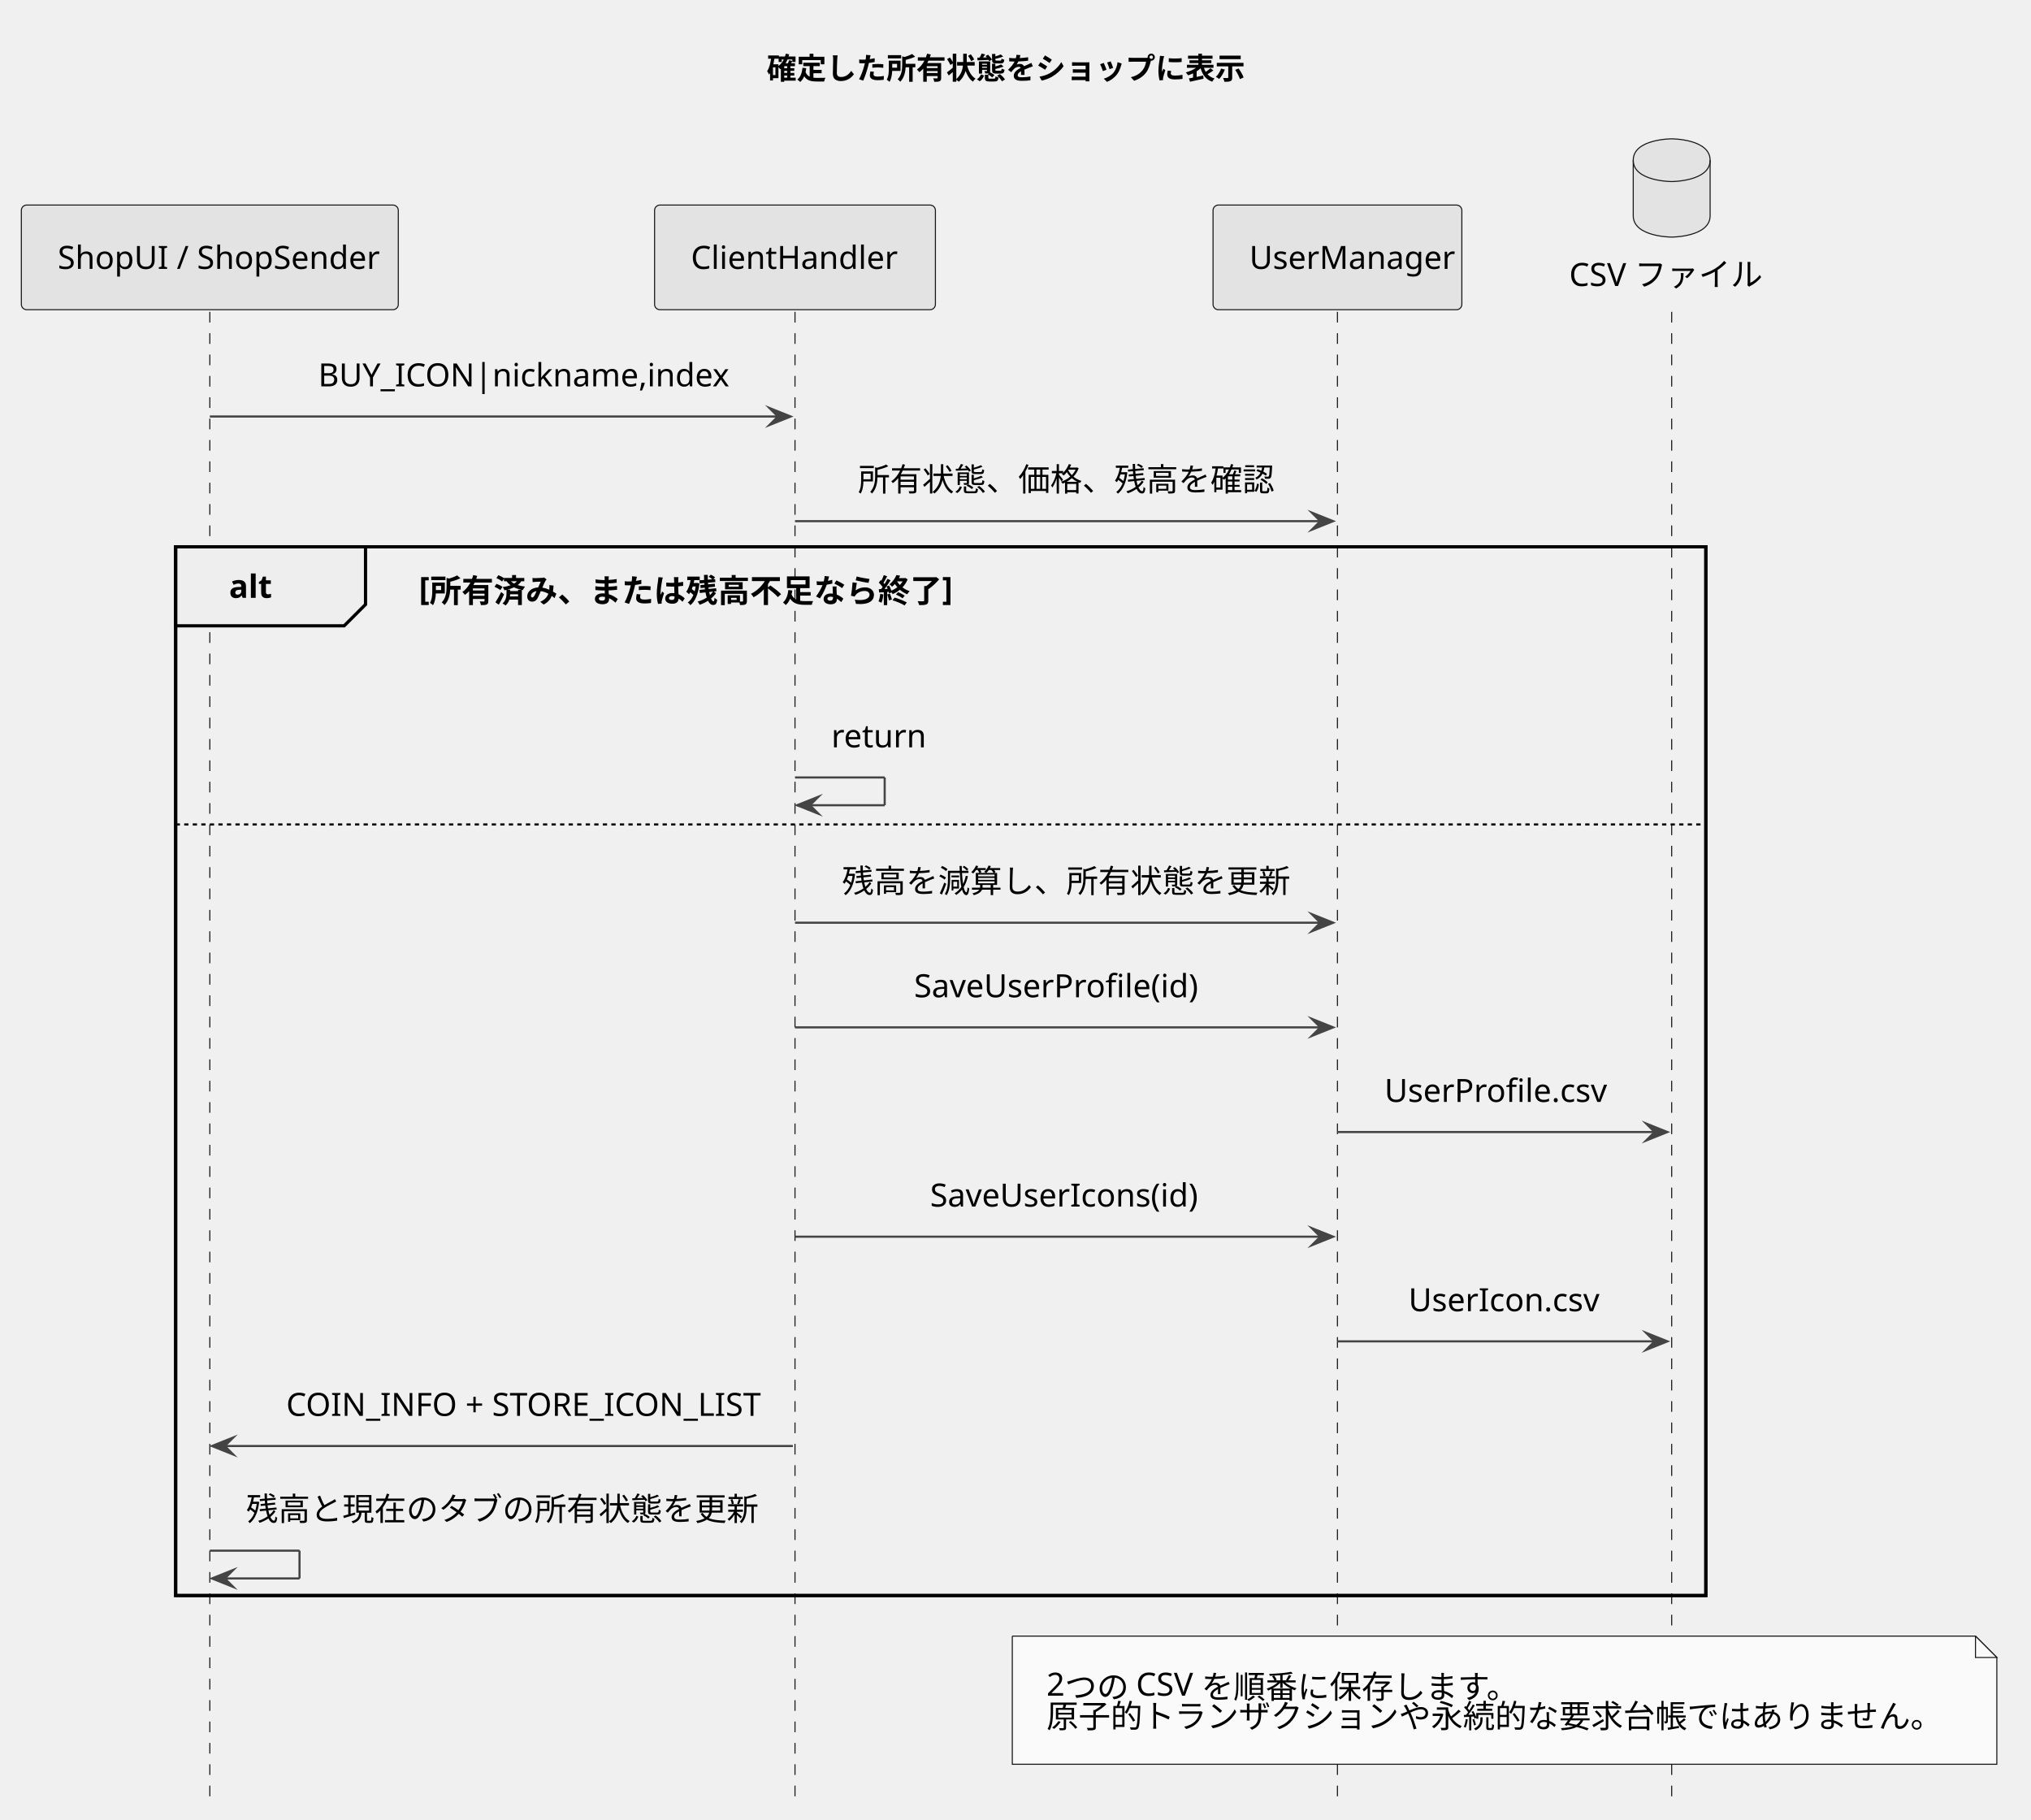
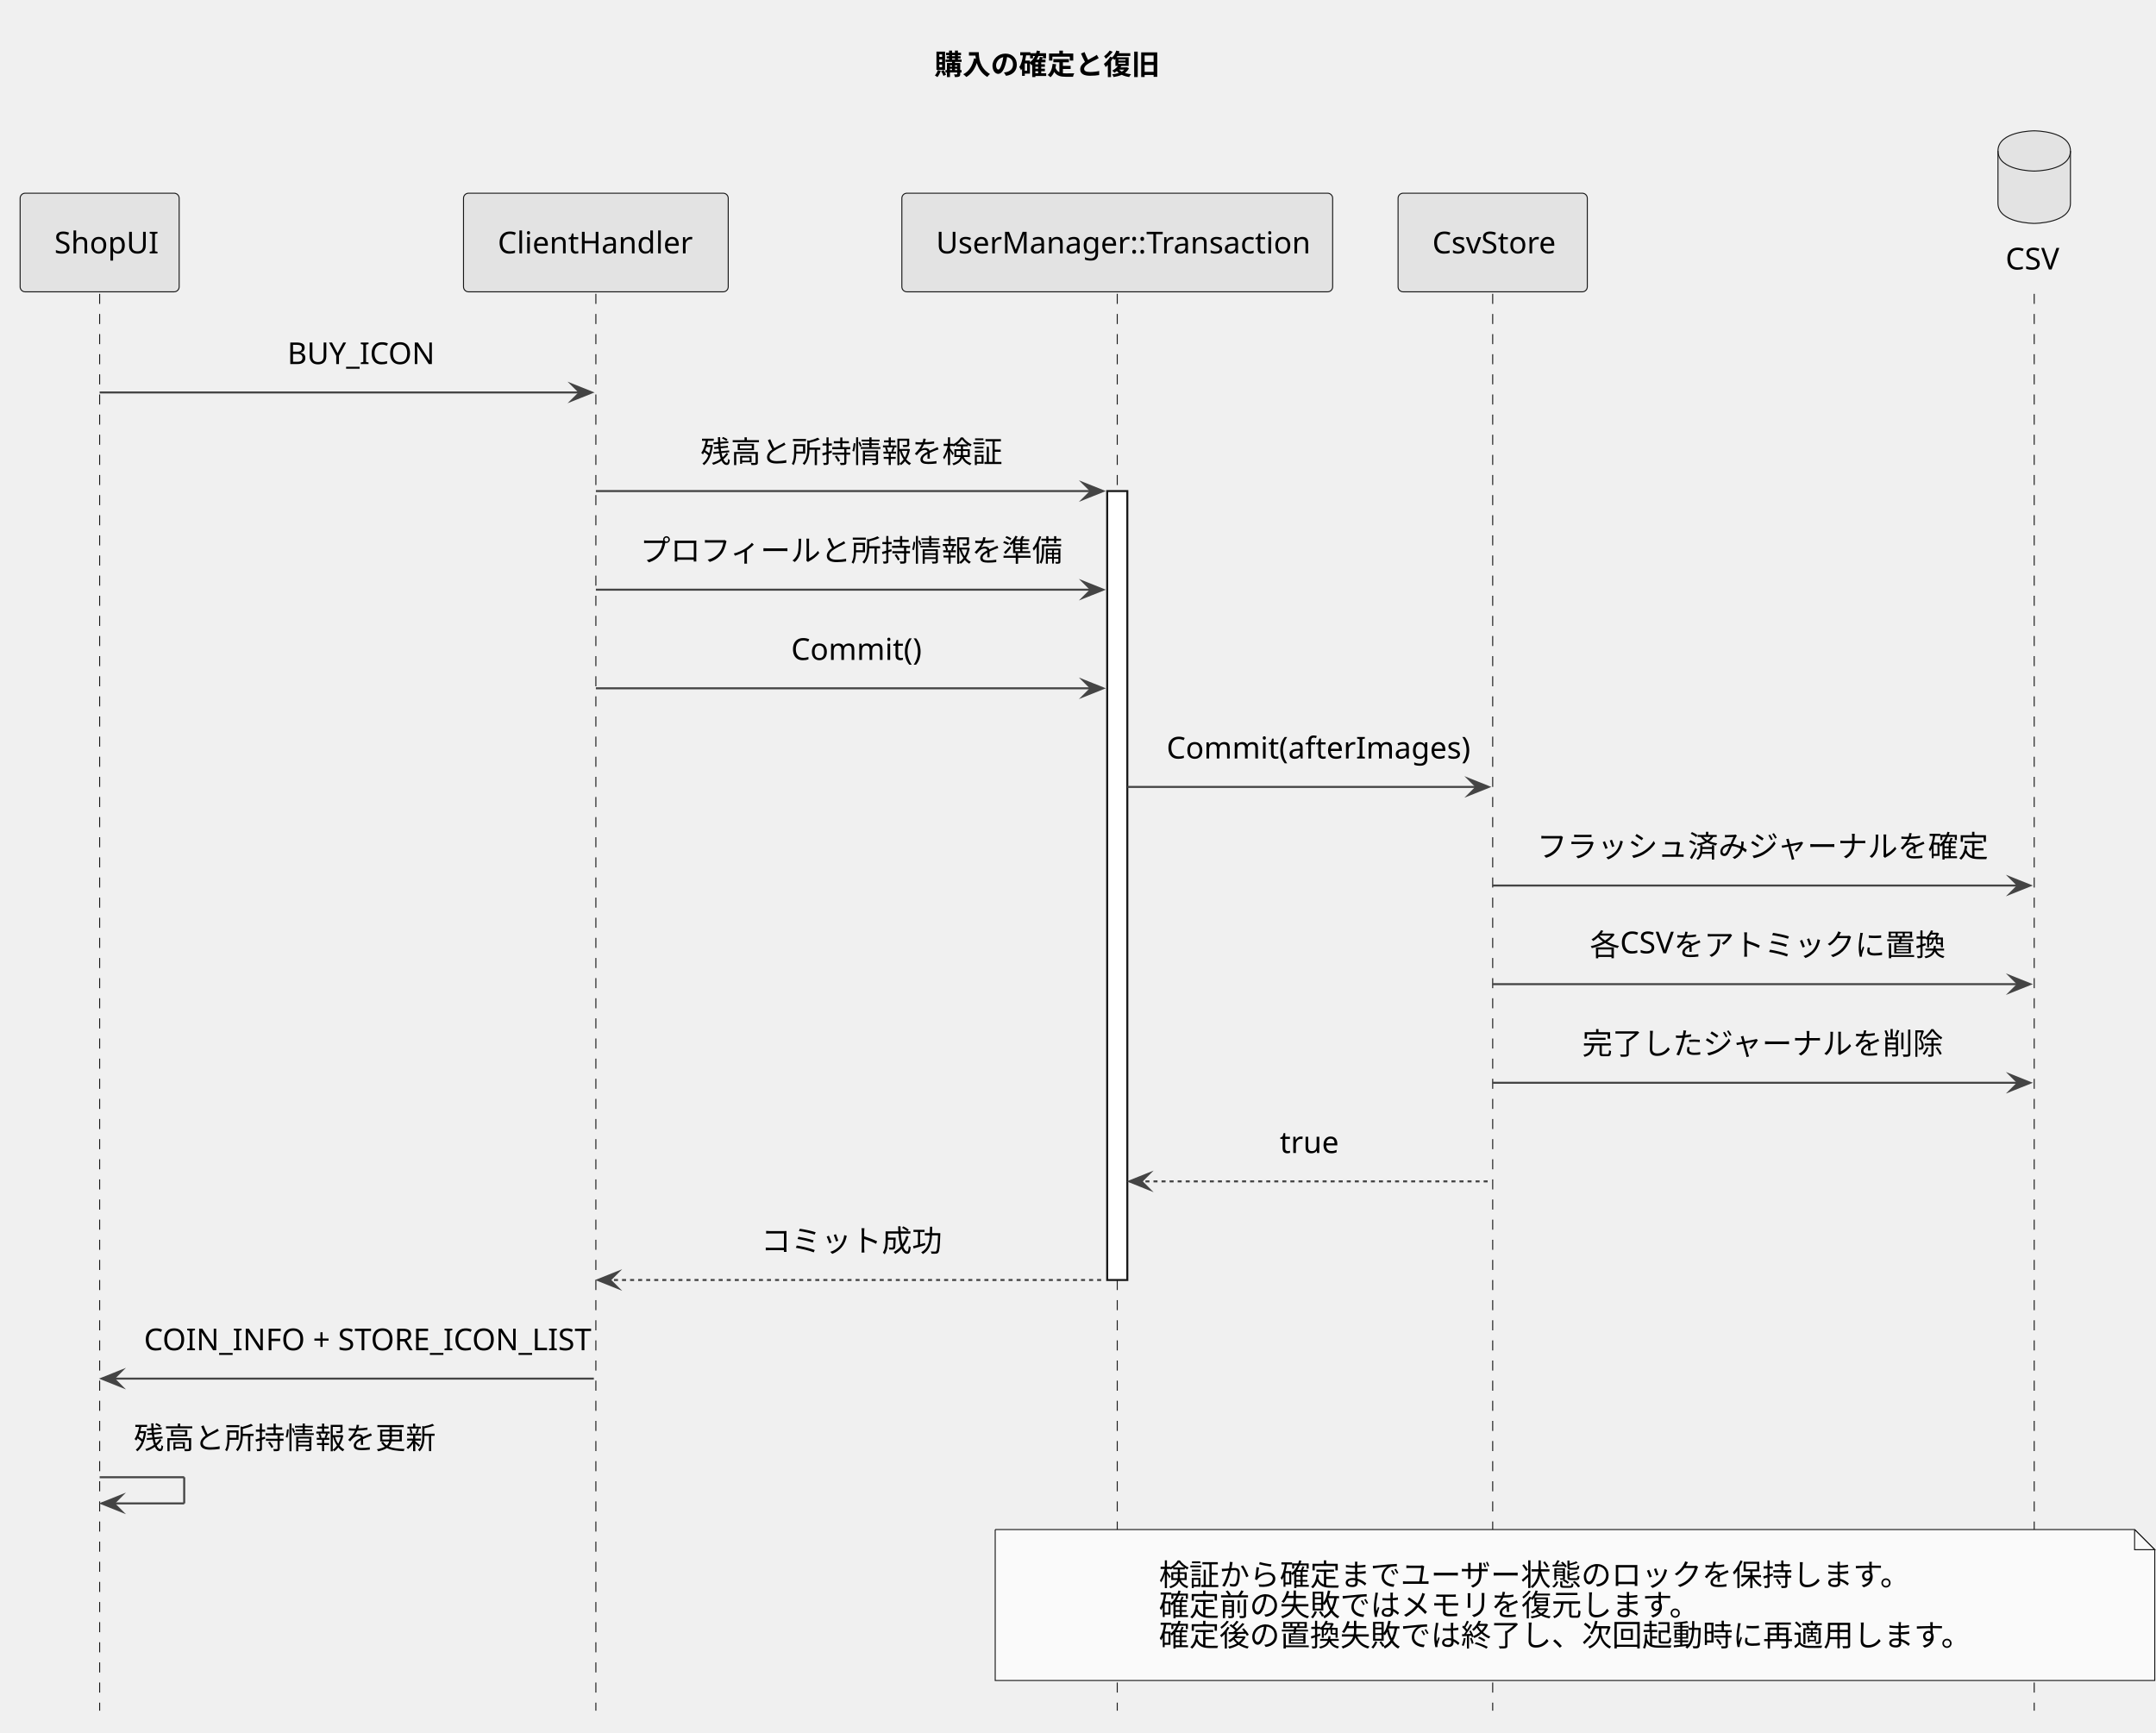
- <svg xmlns="http://www.w3.org/2000/svg" version="1.1" data-diagram-type="SEQUENCE" style="width:951px;height:852px;background:#FFFFFF;" width="951px" height="852px" viewBox="0 0 951 852" zoomAndPan="magnify" preserveAspectRatio="none" contentStyleType="text/css">
+ <svg xmlns="http://www.w3.org/2000/svg" version="1.1" data-diagram-type="SEQUENCE" style="width:1071px;height:861px;background:#FFFFFF;" width="1071px" height="861px" viewBox="0 0 1071 861" zoomAndPan="magnify" preserveAspectRatio="none" contentStyleType="text/css">
  <defs />
  <g font-family="sans-serif" lengthAdjust="spacing">
    <g class="title" data-source-line="11">
-       <text x="359" y="37.031" fill="#000" font-size="14" textLength="231" font-weight="700" font-family="'MS Gothic'">確定した所有状態をショップに表示</text>
+       <text x="464.125" y="37.031" fill="#000" font-size="14" textLength="115.5" font-weight="700" font-family="'MS Gothic'">購入の確定と復旧</text>
    </g>
-     <rect x="82.25" y="256" width="716.5" height="491" fill="none" style="stroke:#000;stroke-width:1.5;" />
    <g class="participant-lifeline" data-qualified-name="UI" data-entity-uid="part1" id="part1-lifeline" data-source-line="12">
      <g>
-         <rect x="94.75" y="146" width="8" height="695" fill="#000" fill-opacity="0" />
-         <line x1="98.25" y1="146" x2="98.25" y2="841" style="stroke:#181818;stroke-width:0.5;stroke-dasharray:5,5;" />
+         <rect x="46" y="146" width="8" height="704" fill="#000" fill-opacity="0" />
+         <line x1="49.5" y1="146" x2="49.5" y2="850" style="stroke:#181818;stroke-width:0.5;stroke-dasharray:5,5;" />
      </g>
    </g>
    <g class="participant-lifeline" data-qualified-name="H" data-entity-uid="part2" id="part2-lifeline" data-source-line="13">
      <g>
-         <rect x="368.75" y="146" width="8" height="695" fill="#000" fill-opacity="0" />
-         <line x1="372.25" y1="146" x2="372.25" y2="841" style="stroke:#181818;stroke-width:0.5;stroke-dasharray:5,5;" />
+         <rect x="292.5" y="146" width="8" height="704" fill="#000" fill-opacity="0" />
+         <line x1="296" y1="146" x2="296" y2="850" style="stroke:#181818;stroke-width:0.5;stroke-dasharray:5,5;" />
      </g>
    </g>
-     <g class="participant-lifeline" data-qualified-name="U" data-entity-uid="part3" id="part3-lifeline" data-source-line="14">
+     <g class="participant-lifeline" data-qualified-name="T" data-entity-uid="part3" id="part3-lifeline" data-source-line="14">
      <g>
-         <rect x="622.75" y="146" width="8" height="695" fill="#000" fill-opacity="0" />
-         <line x1="626.25" y1="146" x2="626.25" y2="841" style="stroke:#181818;stroke-width:0.5;stroke-dasharray:5,5;" />
+         <rect x="551.5" y="146" width="8" height="704" fill="#000" fill-opacity="0" />
+         <line x1="555" y1="146" x2="555" y2="850" style="stroke:#181818;stroke-width:0.5;stroke-dasharray:5,5;" />
      </g>
    </g>
-     <g class="participant-lifeline" data-qualified-name="D" data-entity-uid="part4" id="part4-lifeline" data-source-line="15">
+     <g>
+       <rect x="550" y="244" width="10" height="392" fill="#FFF" style="stroke:#181818;stroke-width:1;" />
+     </g>
+     <g class="participant-lifeline" data-qualified-name="S" data-entity-uid="part4" id="part4-lifeline" data-source-line="15">
      <g>
-         <rect x="779.25" y="146" width="8" height="695" fill="#000" fill-opacity="0" />
-         <line x1="782.75" y1="146" x2="782.75" y2="841" style="stroke:#181818;stroke-width:0.5;stroke-dasharray:5,5;" />
+         <rect x="738" y="146" width="8" height="704" fill="#000" fill-opacity="0" />
+         <line x1="741.5" y1="146" x2="741.5" y2="850" style="stroke:#181818;stroke-width:0.5;stroke-dasharray:5,5;" />
+       </g>
+     </g>
+     <g class="participant-lifeline" data-qualified-name="D" data-entity-uid="part5" id="part5-lifeline" data-source-line="16">
+       <g>
+         <rect x="1007" y="146" width="8" height="704" fill="#000" fill-opacity="0" />
+         <line x1="1010.5" y1="146" x2="1010.5" y2="850" style="stroke:#181818;stroke-width:0.5;stroke-dasharray:5,5;" />
      </g>
    </g>
    <g class="participant participant-head" data-qualified-name="UI" data-entity-uid="part1" id="part1-head" data-source-line="12">
-       <rect x="10" y="96" width="176.5" height="49" fill="#E3E3E3" style="stroke:#181818;stroke-width:0.5;" rx="2.5" ry="2.5" />
-       <text x="27" y="125.891" fill="#000" font-size="15" textLength="142.5" font-family="'MS Gothic'">ShopUI / ShopSender</text>
+       <rect x="10" y="96" width="79" height="49" fill="#E3E3E3" style="stroke:#181818;stroke-width:0.5;" rx="2.5" ry="2.5" />
+       <text x="27" y="125.891" fill="#000" font-size="15" textLength="45" font-family="'MS Gothic'">ShopUI</text>
    </g>
    <g class="participant participant-head" data-qualified-name="H" data-entity-uid="part2" id="part2-head" data-source-line="13">
-       <rect x="306.5" y="96" width="131.5" height="49" fill="#E3E3E3" style="stroke:#181818;stroke-width:0.5;" rx="2.5" ry="2.5" />
-       <text x="323.5" y="125.891" fill="#000" font-size="15" textLength="97.5" font-family="'MS Gothic'">ClientHandler</text>
+       <rect x="230.25" y="96" width="131.5" height="49" fill="#E3E3E3" style="stroke:#181818;stroke-width:0.5;" rx="2.5" ry="2.5" />
+       <text x="247.25" y="125.891" fill="#000" font-size="15" textLength="97.5" font-family="'MS Gothic'">ClientHandler</text>
    </g>
-     <g class="participant participant-head" data-qualified-name="U" data-entity-uid="part3" id="part3-head" data-source-line="14">
-       <rect x="568" y="96" width="116.5" height="49" fill="#E3E3E3" style="stroke:#181818;stroke-width:0.5;" rx="2.5" ry="2.5" />
-       <text x="585" y="125.891" fill="#000" font-size="15" textLength="82.5" font-family="'MS Gothic'">UserManager</text>
+     <g class="participant participant-head" data-qualified-name="T" data-entity-uid="part3" id="part3-head" data-source-line="14">
+       <rect x="448" y="96" width="214" height="49" fill="#E3E3E3" style="stroke:#181818;stroke-width:0.5;" rx="2.5" ry="2.5" />
+       <text x="465" y="125.891" fill="#000" font-size="15" textLength="180" font-family="'MS Gothic'">UserManager::Transaction</text>
    </g>
-     <g class="participant participant-head" data-qualified-name="D" data-entity-uid="part4" id="part4-head" data-source-line="15">
-       <text x="734.75" y="133.891" fill="#000" font-size="15" textLength="90" font-family="'MS Gothic'">CSV ファイル</text>
-       <path d="M764.75,75 C764.75,65 782.75,65 782.75,65 C782.75,65 800.75,65 800.75,75 L800.75,101 C800.75,111 782.75,111 782.75,111 C782.75,111 764.75,111 764.75,101 L764.75,75" style="stroke:#181818;stroke-width:0.5;" fill="#E3E3E3" />
-       <path d="M764.75,75 C764.75,85 782.75,85 782.75,85 C782.75,85 800.75,85 800.75,75" style="stroke:#181818;stroke-width:0.5;" fill="none" />
+     <g class="participant participant-head" data-qualified-name="S" data-entity-uid="part4" id="part4-head" data-source-line="15">
+       <rect x="694.5" y="96" width="94" height="49" fill="#E3E3E3" style="stroke:#181818;stroke-width:0.5;" rx="2.5" ry="2.5" />
+       <text x="711.5" y="125.891" fill="#000" font-size="15" textLength="60" font-family="'MS Gothic'">CsvStore</text>
    </g>
-     <g class="message" data-entity-1="part1" data-entity-2="part2" id="msg1" data-source-line="16">
-       <polygon points="360.25,191,370.25,195,360.25,199,364.25,195" fill="#444" style="stroke:#444;stroke-width:1;stroke-linejoin:miter;stroke-miterlimit:10;" />
-       <line x1="98.25" y1="195" x2="366.25" y2="195" style="stroke:#444;stroke-width:1;" />
-       <text x="149" y="180.891" fill="#000" font-size="15" textLength="172.5" font-family="'MS Gothic'">BUY_ICON|nickname,index</text>
+     <g class="participant participant-head" data-qualified-name="D" data-entity-uid="part5" id="part5-head" data-source-line="16">
+       <text x="996.25" y="133.891" fill="#000" font-size="15" textLength="22.5" font-family="'MS Gothic'">CSV</text>
+       <path d="M992.5,75 C992.5,65 1010.5,65 1010.5,65 C1010.5,65 1028.5,65 1028.5,75 L1028.5,101 C1028.5,111 1010.5,111 1010.5,111 C1010.5,111 992.5,111 992.5,101 L992.5,75" style="stroke:#181818;stroke-width:0.5;" fill="#E3E3E3" />
+       <path d="M992.5,75 C992.5,85 1010.5,85 1010.5,85 C1010.5,85 1028.5,85 1028.5,75" style="stroke:#181818;stroke-width:0.5;" fill="none" />
    </g>
-     <g class="message" data-entity-1="part2" data-entity-2="part3" id="msg2" data-source-line="17">
-       <polygon points="614.25,240,624.25,244,614.25,248,618.25,244" fill="#444" style="stroke:#444;stroke-width:1;stroke-linejoin:miter;stroke-miterlimit:10;" />
-       <line x1="372.25" y1="244" x2="620.25" y2="244" style="stroke:#444;stroke-width:1;" />
-       <text x="401.75" y="229.891" fill="#000" font-size="15" textLength="195" font-family="'MS Gothic'">所有状態、価格、残高を確認</text>
+     <g class="message" data-entity-1="part1" data-entity-2="part2" id="msg1" data-source-line="17">
+       <polygon points="284,191,294,195,284,199,288,195" fill="#444" style="stroke:#444;stroke-width:1;stroke-linejoin:miter;stroke-miterlimit:10;" />
+       <line x1="49.5" y1="195" x2="290" y2="195" style="stroke:#444;stroke-width:1;" />
+       <text x="142.75" y="180.891" fill="#000" font-size="15" textLength="60" font-family="'MS Gothic'">BUY_ICON</text>
    </g>
-     <path d="M82.25,256 L171.156,256 L171.156,283 L161.156,293 L82.25,293 L82.25,256" style="stroke:#000;stroke-width:1.5;" fill="#EEE" />
-     <rect x="82.25" y="256" width="716.5" height="491" fill="none" style="stroke:#000;stroke-width:1.5;" />
-     <text x="107.25" y="279.891" fill="#000" font-size="15" textLength="23.906" font-weight="700" font-family="'MS Gothic'">alt</text>
-     <text x="196.156" y="280.891" fill="#000" font-size="15" textLength="263.438" font-weight="700" font-family="'MS Gothic'">[所有済み、または残高不足なら終了]</text>
-     <g class="message" data-entity-1="part2" data-entity-2="part2" id="msg3" data-source-line="19">
-       <line x1="372.25" y1="364" x2="414.25" y2="364" style="stroke:#444;stroke-width:1;" />
-       <line x1="414.25" y1="364" x2="414.25" y2="377" style="stroke:#444;stroke-width:1;" />
-       <line x1="373.25" y1="377" x2="414.25" y2="377" style="stroke:#444;stroke-width:1;" />
-       <polygon points="383.25,373,373.25,377,383.25,381,379.25,377" fill="#444" style="stroke:#444;stroke-width:1;stroke-linejoin:miter;stroke-miterlimit:10;" />
-       <text x="389.25" y="349.891" fill="#000" font-size="15" textLength="45" font-family="'MS Gothic'">return</text>
+     <g class="message" data-entity-1="part2" data-entity-2="part3" id="msg2" data-source-line="18">
+       <polygon points="538,240,548,244,538,248,542,244" fill="#444" style="stroke:#444;stroke-width:1;stroke-linejoin:miter;stroke-miterlimit:10;" />
+       <line x1="296" y1="244" x2="544" y2="244" style="stroke:#444;stroke-width:1;" />
+       <text x="348" y="229.891" fill="#000" font-size="15" textLength="150" font-family="'MS Gothic'">残高と所持情報を検証</text>
    </g>
-     <line x1="82.25" y1="386" x2="798.75" y2="386" style="stroke:#000;stroke-width:1;stroke-dasharray:2,2;" />
+     <g class="message" data-entity-1="part2" data-entity-2="part3" id="msg3" data-source-line="20">
+       <polygon points="538,289,548,293,538,297,542,293" fill="#444" style="stroke:#444;stroke-width:1;stroke-linejoin:miter;stroke-miterlimit:10;" />
+       <line x1="296" y1="293" x2="544" y2="293" style="stroke:#444;stroke-width:1;" />
+       <text x="318" y="278.891" fill="#000" font-size="15" textLength="210" font-family="'MS Gothic'">プロフィールと所持情報を準備</text>
+     </g>
    <g class="message" data-entity-1="part2" data-entity-2="part3" id="msg4" data-source-line="21">
-       <polygon points="614.25,428,624.25,432,614.25,436,618.25,432" fill="#444" style="stroke:#444;stroke-width:1;stroke-linejoin:miter;stroke-miterlimit:10;" />
-       <line x1="372.25" y1="432" x2="620.25" y2="432" style="stroke:#444;stroke-width:1;" />
-       <text x="394.25" y="417.891" fill="#000" font-size="15" textLength="210" font-family="'MS Gothic'">残高を減算し、所有状態を更新</text>
+       <polygon points="538,338,548,342,538,346,542,342" fill="#444" style="stroke:#444;stroke-width:1;stroke-linejoin:miter;stroke-miterlimit:10;" />
+       <line x1="296" y1="342" x2="544" y2="342" style="stroke:#444;stroke-width:1;" />
+       <text x="393" y="327.891" fill="#000" font-size="15" textLength="60" font-family="'MS Gothic'">Commit()</text>
    </g>
-     <g class="message" data-entity-1="part2" data-entity-2="part3" id="msg5" data-source-line="22">
-       <polygon points="614.25,477,624.25,481,614.25,485,618.25,481" fill="#444" style="stroke:#444;stroke-width:1;stroke-linejoin:miter;stroke-miterlimit:10;" />
-       <line x1="372.25" y1="481" x2="620.25" y2="481" style="stroke:#444;stroke-width:1;" />
-       <text x="428" y="466.891" fill="#000" font-size="15" textLength="142.5" font-family="'MS Gothic'">SaveUserProfile(id)</text>
+     <g class="message" data-entity-1="part3" data-entity-2="part4" id="msg5" data-source-line="22">
+       <polygon points="729.5,387,739.5,391,729.5,395,733.5,391" fill="#444" style="stroke:#444;stroke-width:1;stroke-linejoin:miter;stroke-miterlimit:10;" />
+       <line x1="560" y1="391" x2="735.5" y2="391" style="stroke:#444;stroke-width:1;" />
+       <text x="579.5" y="376.891" fill="#000" font-size="15" textLength="142.5" font-family="'MS Gothic'">Commit(afterImages)</text>
    </g>
-     <g class="message" data-entity-1="part3" data-entity-2="part4" id="msg6" data-source-line="23">
-       <polygon points="770.75,526,780.75,530,770.75,534,774.75,530" fill="#444" style="stroke:#444;stroke-width:1;stroke-linejoin:miter;stroke-miterlimit:10;" />
-       <line x1="626.25" y1="530" x2="776.75" y2="530" style="stroke:#444;stroke-width:1;" />
-       <text x="648.25" y="515.891" fill="#000" font-size="15" textLength="112.5" font-family="'MS Gothic'">UserProfile.csv</text>
+     <g class="message" data-entity-1="part4" data-entity-2="part5" id="msg6" data-source-line="23">
+       <polygon points="998.5,436,1008.5,440,998.5,444,1002.5,440" fill="#444" style="stroke:#444;stroke-width:1;stroke-linejoin:miter;stroke-miterlimit:10;" />
+       <line x1="741.5" y1="440" x2="1004.5" y2="440" style="stroke:#444;stroke-width:1;" />
+       <text x="763.5" y="425.891" fill="#000" font-size="15" textLength="225" font-family="'MS Gothic'">フラッシュ済みジャーナルを確定</text>
    </g>
-     <g class="message" data-entity-1="part2" data-entity-2="part3" id="msg7" data-source-line="24">
-       <polygon points="614.25,575,624.25,579,614.25,583,618.25,579" fill="#444" style="stroke:#444;stroke-width:1;stroke-linejoin:miter;stroke-miterlimit:10;" />
-       <line x1="372.25" y1="579" x2="620.25" y2="579" style="stroke:#444;stroke-width:1;" />
-       <text x="435.5" y="564.891" fill="#000" font-size="15" textLength="127.5" font-family="'MS Gothic'">SaveUserIcons(id)</text>
+     <g class="message" data-entity-1="part4" data-entity-2="part5" id="msg7" data-source-line="24">
+       <polygon points="998.5,485,1008.5,489,998.5,493,1002.5,489" fill="#444" style="stroke:#444;stroke-width:1;stroke-linejoin:miter;stroke-miterlimit:10;" />
+       <line x1="741.5" y1="489" x2="1004.5" y2="489" style="stroke:#444;stroke-width:1;" />
+       <text x="789.75" y="474.891" fill="#000" font-size="15" textLength="172.5" font-family="'MS Gothic'">各CSVをアトミックに置換</text>
    </g>
-     <g class="message" data-entity-1="part3" data-entity-2="part4" id="msg8" data-source-line="25">
-       <polygon points="770.75,624,780.75,628,770.75,632,774.75,628" fill="#444" style="stroke:#444;stroke-width:1;stroke-linejoin:miter;stroke-miterlimit:10;" />
-       <line x1="626.25" y1="628" x2="776.75" y2="628" style="stroke:#444;stroke-width:1;" />
-       <text x="659.5" y="613.891" fill="#000" font-size="15" textLength="90" font-family="'MS Gothic'">UserIcon.csv</text>
+     <g class="message" data-entity-1="part4" data-entity-2="part5" id="msg8" data-source-line="25">
+       <polygon points="998.5,534,1008.5,538,998.5,542,1002.5,538" fill="#444" style="stroke:#444;stroke-width:1;stroke-linejoin:miter;stroke-miterlimit:10;" />
+       <line x1="741.5" y1="538" x2="1004.5" y2="538" style="stroke:#444;stroke-width:1;" />
+       <text x="786" y="523.891" fill="#000" font-size="15" textLength="180" font-family="'MS Gothic'">完了したジャーナルを削除</text>
    </g>
-     <g class="message" data-entity-1="part2" data-entity-2="part1" id="msg9" data-source-line="26">
-       <polygon points="109.25,673,99.25,677,109.25,681,105.25,677" fill="#444" style="stroke:#444;stroke-width:1;stroke-linejoin:miter;stroke-miterlimit:10;" />
-       <line x1="103.25" y1="677" x2="371.25" y2="677" style="stroke:#444;stroke-width:1;" />
-       <text x="134" y="662.891" fill="#000" font-size="15" textLength="202.5" font-family="'MS Gothic'">COIN_INFO + STORE_ICON_LIST</text>
+     <g class="message" data-entity-1="part4" data-entity-2="part3" id="msg9" data-source-line="26">
+       <polygon points="571,583,561,587,571,591,567,587" fill="#444" style="stroke:#444;stroke-width:1;stroke-linejoin:miter;stroke-miterlimit:10;" />
+       <line x1="565" y1="587" x2="740.5" y2="587" style="stroke:#444;stroke-width:1;stroke-dasharray:2,2;" />
+       <text x="635.75" y="572.891" fill="#000" font-size="15" textLength="30" font-family="'MS Gothic'">true</text>
    </g>
-     <g class="message" data-entity-1="part1" data-entity-2="part1" id="msg10" data-source-line="27">
-       <line x1="98.25" y1="726" x2="140.25" y2="726" style="stroke:#444;stroke-width:1;" />
-       <line x1="140.25" y1="726" x2="140.25" y2="739" style="stroke:#444;stroke-width:1;" />
-       <line x1="99.25" y1="739" x2="140.25" y2="739" style="stroke:#444;stroke-width:1;" />
-       <polygon points="109.25,735,99.25,739,109.25,743,105.25,739" fill="#444" style="stroke:#444;stroke-width:1;stroke-linejoin:miter;stroke-miterlimit:10;" />
-       <text x="115.25" y="711.891" fill="#000" font-size="15" textLength="240" font-family="'MS Gothic'">残高と現在のタブの所有状態を更新</text>
+     <g class="message" data-entity-1="part3" data-entity-2="part2" id="msg10" data-source-line="27">
+       <polygon points="307,632,297,636,307,640,303,636" fill="#444" style="stroke:#444;stroke-width:1;stroke-linejoin:miter;stroke-miterlimit:10;" />
+       <line x1="301" y1="636" x2="549" y2="636" style="stroke:#444;stroke-width:1;stroke-dasharray:2,2;" />
+       <text x="378" y="621.891" fill="#000" font-size="15" textLength="90" font-family="'MS Gothic'">コミット成功</text>
    </g>
-     <path d="M474,766 L474,826 L935,826 L935,776 L925,766 L474,766" style="stroke:#181818;stroke-width:0.5;" fill="#FAFAFA" />
-     <path d="M925,766 L925,776 L935,776 L925,766" style="stroke:#181818;stroke-width:0.5;" fill="#FAFAFA" />
-     <text x="490" y="793.891" fill="#000" font-size="15" textLength="225" font-family="'MS Gothic'">2つの CSV を順番に保存します。</text>
-     <text x="490" y="808.891" fill="#000" font-size="15" textLength="420" font-family="'MS Gothic'">原子的トランザクションや永続的な要求台帳ではありません。</text>
+     <g class="message" data-entity-1="part2" data-entity-2="part1" id="msg11" data-source-line="29">
+       <polygon points="60.5,681,50.5,685,60.5,689,56.5,685" fill="#444" style="stroke:#444;stroke-width:1;stroke-linejoin:miter;stroke-miterlimit:10;" />
+       <line x1="54.5" y1="685" x2="295" y2="685" style="stroke:#444;stroke-width:1;" />
+       <text x="71.5" y="670.891" fill="#000" font-size="15" textLength="202.5" font-family="'MS Gothic'">COIN_INFO + STORE_ICON_LIST</text>
+     </g>
+     <g class="message" data-entity-1="part1" data-entity-2="part1" id="msg12" data-source-line="30">
+       <line x1="49.5" y1="734" x2="91.5" y2="734" style="stroke:#444;stroke-width:1;" />
+       <line x1="91.5" y1="734" x2="91.5" y2="747" style="stroke:#444;stroke-width:1;" />
+       <line x1="50.5" y1="747" x2="91.5" y2="747" style="stroke:#444;stroke-width:1;" />
+       <polygon points="60.5,743,50.5,747,60.5,751,56.5,747" fill="#444" style="stroke:#444;stroke-width:1;stroke-linejoin:miter;stroke-miterlimit:10;" />
+       <text x="66.5" y="719.891" fill="#000" font-size="15" textLength="150" font-family="'MS Gothic'">残高と所持情報を更新</text>
+     </g>
+     <path d="M494.375,760 L494.375,835 L1070.375,835 L1070.375,770 L1060.375,760 L494.375,760" style="stroke:#181818;stroke-width:0.5;" fill="#FAFAFA" />
+     <path d="M1060.375,760 L1060.375,770 L1070.375,770 L1060.375,760" style="stroke:#181818;stroke-width:0.5;" fill="#FAFAFA" />
+     <text x="575.75" y="787.891" fill="#000" font-size="15" textLength="375" font-family="'MS Gothic'">検証から確定までユーザー状態のロックを保持します。</text>
+     <text x="575.75" y="802.891" fill="#000" font-size="15" textLength="270" font-family="'MS Gothic'">確定前の失敗ではメモリを復元します。</text>
+     <text x="575.75" y="817.891" fill="#000" font-size="15" textLength="405" font-family="'MS Gothic'">確定後の置換失敗では終了し、次回起動時に再適用します。</text>
  </g>
</svg>
